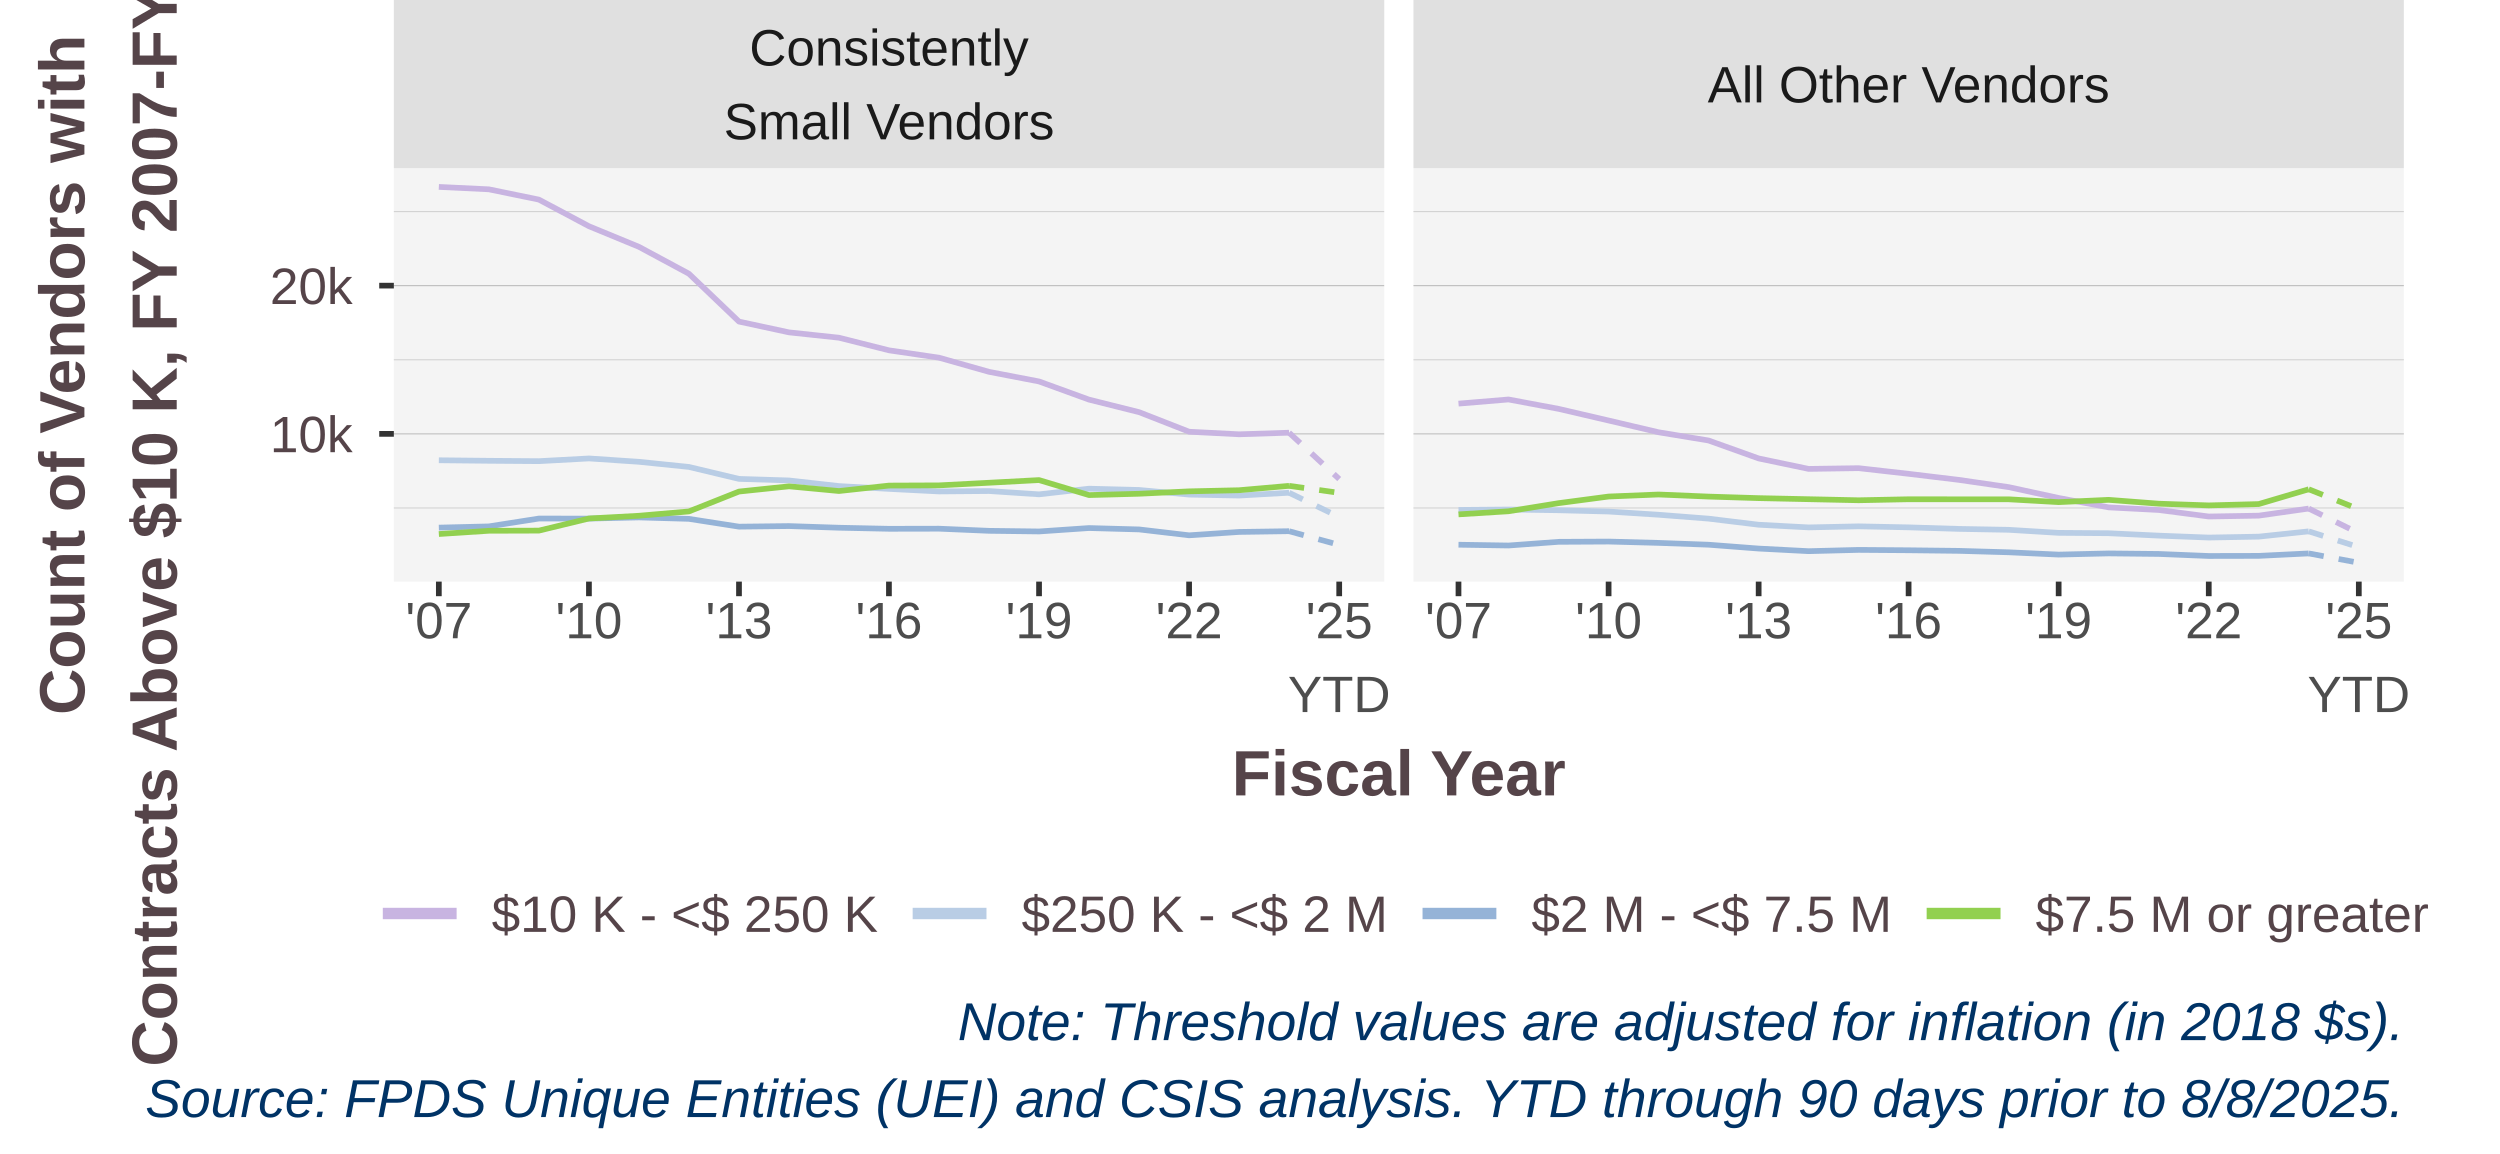
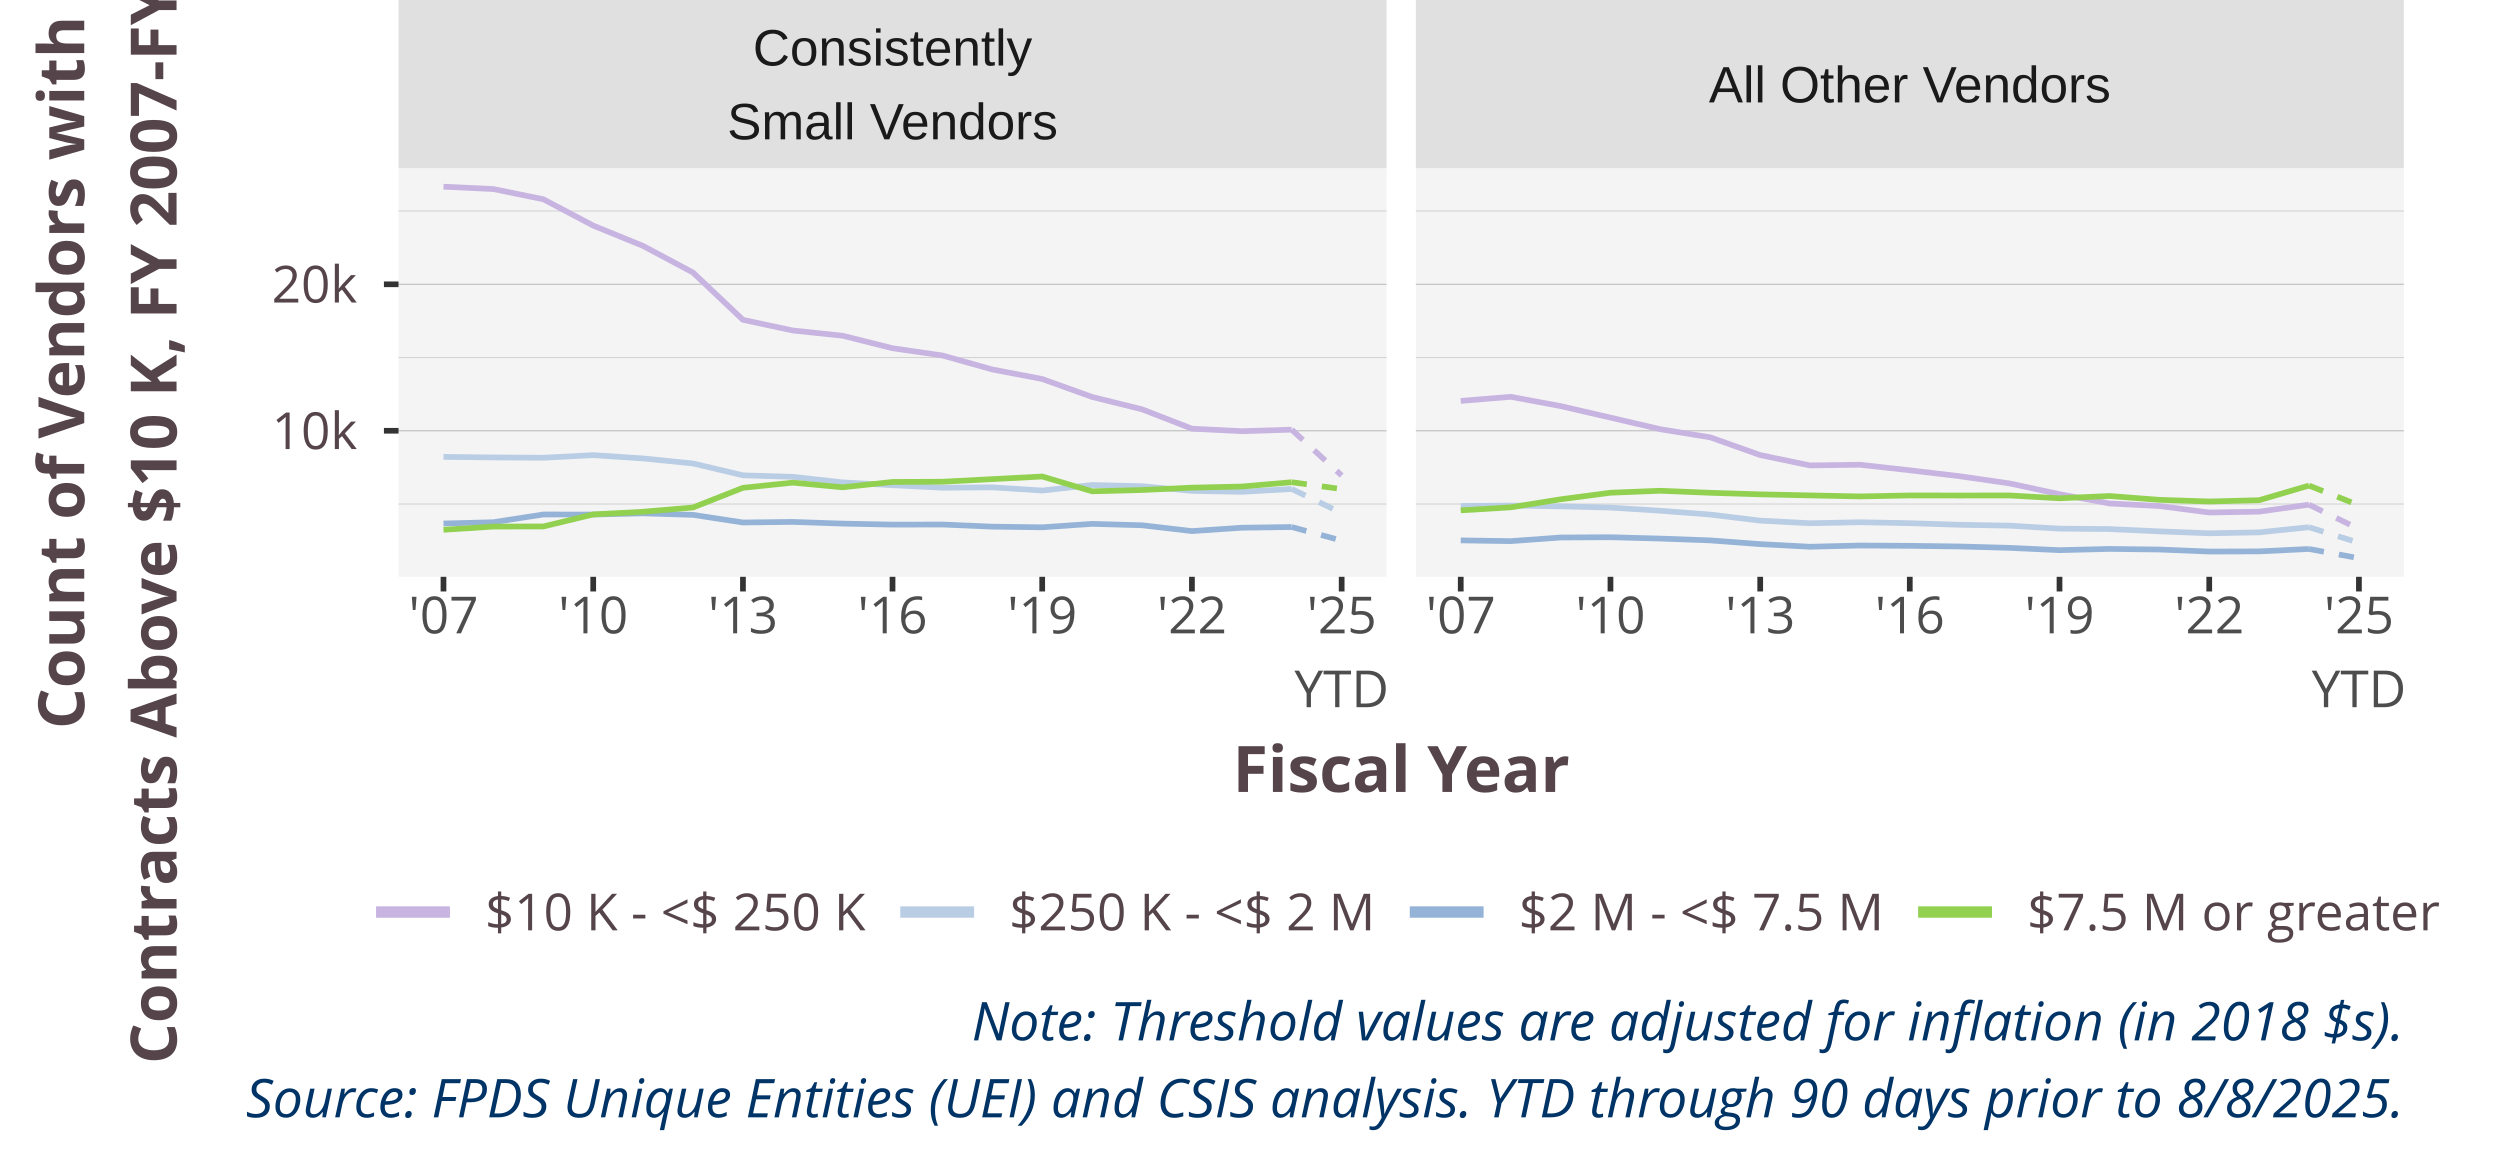
<svg xmlns="http://www.w3.org/2000/svg" class="svglite" width="468.00pt" height="216.00pt" viewBox="0 0 468.00 216.00">
  <defs>
    <style type="text/css">
    .svglite line, .svglite polyline, .svglite polygon, .svglite path, .svglite rect, .svglite circle {
      fill: none;
      stroke: #000000;
      stroke-linecap: round;
      stroke-linejoin: round;
      stroke-miterlimit: 10.00;
    }
    .svglite text {
      white-space: pre;
    }
  </style>
  </defs>
  <rect width="100%" height="100%" style="stroke: none; fill: #FFFFFF;" />
  <defs>
    <clipPath id="cpMC4wMHw0NjguMDB8MC4wMHwyMTYuMDA=">
      <rect x="0.00" y="0.00" width="468.00" height="216.00" />
    </clipPath>
  </defs>
  <g clip-path="url(#cpMC4wMHw0NjguMDB8MC4wMHwyMTYuMDA=)">
-     <rect x="0.00" y="0" width="468.00" height="216.00" style="stroke-width: 1.07; stroke: #FFFFFF; fill: #FFFFFF;" />
+     <rect x="0.00" y="-0" width="468.00" height="216.00" style="stroke-width: 1.07; stroke: #FFFFFF; fill: #FFFFFF;" />
  </g>
  <defs>
-     <clipPath id="cpNzMuNzN8MjU5LjEyfDMxLjQ4fDEwOC44Nw==">
-       <rect x="73.73" y="31.48" width="185.40" height="77.40" />
+     <clipPath id="cpNzQuNjF8MjU5LjU3fDMxLjQ4fDEwNy45OA==">
+       <rect x="74.61" y="31.48" width="184.95" height="76.50" />
    </clipPath>
  </defs>
-   <g clip-path="url(#cpNzMuNzN8MjU5LjEyfDMxLjQ4fDEwOC44Nw==)">
-     <rect x="73.73" y="31.48" width="185.40" height="77.40" style="stroke-width: 1.07; stroke: none; fill: #F4F4F4;" />
-     <polyline points="73.73,95.09 259.12,95.09 " style="stroke-width: 0.21; stroke: #D3D3D3; stroke-linecap: butt;" />
-     <polyline points="73.73,67.35 259.12,67.35 " style="stroke-width: 0.21; stroke: #D3D3D3; stroke-linecap: butt;" />
-     <polyline points="73.73,39.60 259.12,39.60 " style="stroke-width: 0.21; stroke: #D3D3D3; stroke-linecap: butt;" />
-     <polyline points="73.73,81.22 259.12,81.22 " style="stroke-width: 0.21; stroke: #BEBEBE; stroke-linecap: butt;" />
-     <polyline points="73.73,53.47 259.12,53.47 " style="stroke-width: 0.21; stroke: #BEBEBE; stroke-linecap: butt;" />
-     <polyline points="82.15,34.99 91.51,35.44 100.89,37.37 110.25,42.35 119.61,46.21 128.96,51.24 138.34,60.20 147.70,62.22 157.06,63.22 166.41,65.58 175.79,66.96 185.15,69.61 194.51,71.41 203.86,74.81 213.25,77.16 222.60,80.82 231.96,81.30 241.31,81.00 " style="stroke-width: 1.07; stroke: #C8B4E1; stroke-linecap: butt;" />
-     <polyline points="241.31,81.00 250.70,89.68 " style="stroke-width: 1.07; stroke: #C8B4E1; stroke-dasharray: 2.85,2.85; stroke-linecap: butt;" />
-     <polyline points="82.15,86.16 91.51,86.26 100.89,86.33 110.25,85.82 119.61,86.45 128.96,87.41 138.34,89.65 147.70,89.94 157.06,90.99 166.41,91.52 175.79,92.00 185.15,91.92 194.51,92.54 203.86,91.48 213.25,91.72 222.60,92.59 231.96,92.77 241.31,92.24 " style="stroke-width: 1.07; stroke: #B9CDE5; stroke-linecap: butt;" />
-     <polyline points="241.31,92.24 250.70,96.79 " style="stroke-width: 1.07; stroke: #B9CDE5; stroke-dasharray: 2.85,2.85; stroke-linecap: butt;" />
-     <polyline points="82.15,98.77 91.51,98.54 100.89,97.07 110.25,97.08 119.61,96.86 128.96,97.13 138.34,98.59 147.70,98.48 157.06,98.79 166.41,98.99 175.79,98.97 185.15,99.37 194.51,99.49 203.86,98.85 213.25,99.11 222.60,100.21 231.96,99.58 241.31,99.44 " style="stroke-width: 1.07; stroke: #95B3D7; stroke-linecap: butt;" />
-     <polyline points="241.31,99.44 250.70,102.01 " style="stroke-width: 1.07; stroke: #95B3D7; stroke-dasharray: 2.85,2.85; stroke-linecap: butt;" />
-     <polyline points="82.15,99.97 91.51,99.36 100.89,99.33 110.25,97.06 119.61,96.55 128.96,95.74 138.34,92.02 147.70,91.04 157.06,91.92 166.41,90.90 175.79,90.86 185.15,90.37 194.51,89.87 203.86,92.68 213.25,92.43 222.60,91.98 231.96,91.77 241.31,90.95 " style="stroke-width: 1.07; stroke: #92D050; stroke-linecap: butt;" />
-     <polyline points="241.31,90.95 250.70,92.26 " style="stroke-width: 1.07; stroke: #92D050; stroke-dasharray: 2.85,2.85; stroke-linecap: butt;" />
+   <g clip-path="url(#cpNzQuNjF8MjU5LjU3fDMxLjQ4fDEwNy45OA==)">
+     <rect x="74.61" y="31.48" width="184.95" height="76.50" style="stroke-width: 1.07; stroke: none; fill: #F4F4F4;" />
+     <polyline points="74.61,94.36 259.57,94.36 " style="stroke-width: 0.21; stroke: #D3D3D3; stroke-linecap: butt;" />
+     <polyline points="74.61,66.93 259.57,66.93 " style="stroke-width: 0.21; stroke: #D3D3D3; stroke-linecap: butt;" />
+     <polyline points="74.61,39.51 259.57,39.51 " style="stroke-width: 0.21; stroke: #D3D3D3; stroke-linecap: butt;" />
+     <polyline points="74.61,80.64 259.57,80.64 " style="stroke-width: 0.21; stroke: #BEBEBE; stroke-linecap: butt;" />
+     <polyline points="74.61,53.22 259.57,53.22 " style="stroke-width: 0.21; stroke: #BEBEBE; stroke-linecap: butt;" />
+     <polyline points="83.02,34.95 92.35,35.39 101.71,37.30 111.05,42.23 120.38,46.04 129.72,51.01 139.08,59.87 148.41,61.87 157.74,62.85 167.08,65.19 176.44,66.55 185.77,69.17 195.10,70.95 204.44,74.31 213.80,76.63 223.13,80.25 232.47,80.72 241.80,80.43 " style="stroke-width: 1.07; stroke: #C8B4E1; stroke-linecap: butt;" />
+     <polyline points="241.80,80.43 251.16,89.01 " style="stroke-width: 1.07; stroke: #C8B4E1; stroke-dasharray: 2.85,2.85; stroke-linecap: butt;" />
+     <polyline points="83.02,85.53 92.35,85.63 101.71,85.69 111.05,85.20 120.38,85.82 129.72,86.76 139.08,88.98 148.41,89.26 157.74,90.30 167.08,90.83 176.44,91.30 185.77,91.23 195.10,91.83 204.44,90.79 213.80,91.02 223.13,91.89 232.47,92.07 241.80,91.54 " style="stroke-width: 1.07; stroke: #B9CDE5; stroke-linecap: butt;" />
+     <polyline points="241.80,91.54 251.16,96.04 " style="stroke-width: 1.07; stroke: #B9CDE5; stroke-dasharray: 2.85,2.85; stroke-linecap: butt;" />
+     <polyline points="83.02,98.00 92.35,97.76 101.71,96.31 111.05,96.32 120.38,96.10 129.72,96.38 139.08,97.81 148.41,97.70 157.74,98.02 167.08,98.21 176.44,98.19 185.77,98.59 195.10,98.71 204.44,98.07 213.80,98.33 223.13,99.42 232.47,98.79 241.80,98.66 " style="stroke-width: 1.07; stroke: #95B3D7; stroke-linecap: butt;" />
+     <polyline points="241.80,98.66 251.16,101.20 " style="stroke-width: 1.07; stroke: #95B3D7; stroke-dasharray: 2.85,2.85; stroke-linecap: butt;" />
+     <polyline points="83.02,99.18 92.35,98.57 101.71,98.55 111.05,96.30 120.38,95.80 129.72,95.00 139.08,91.32 148.41,90.35 157.74,91.22 167.08,90.22 176.44,90.18 185.77,89.69 195.10,89.20 204.44,91.97 213.80,91.73 223.13,91.29 232.47,91.08 241.80,90.27 " style="stroke-width: 1.07; stroke: #92D050; stroke-linecap: butt;" />
+     <polyline points="241.80,90.27 251.16,91.56 " style="stroke-width: 1.07; stroke: #92D050; stroke-dasharray: 2.85,2.85; stroke-linecap: butt;" />
  </g>
  <g clip-path="url(#cpMC4wMHw0NjguMDB8MC4wMHwyMTYuMDA=)">
</g>
  <defs>
-     <clipPath id="cpMjY0LjYwfDQ1MC4wMHwzMS40OHwxMDguODc=">
-       <rect x="264.60" y="31.48" width="185.40" height="77.40" />
+     <clipPath id="cpMjY1LjA1fDQ1MC4wMHwzMS40OHwxMDcuOTg=">
+       <rect x="265.05" y="31.48" width="184.95" height="76.50" />
    </clipPath>
  </defs>
-   <g clip-path="url(#cpMjY0LjYwfDQ1MC4wMHwzMS40OHwxMDguODc=)">
-     <rect x="264.60" y="31.48" width="185.40" height="77.40" style="stroke-width: 1.07; stroke: none; fill: #F4F4F4;" />
-     <polyline points="264.60,95.09 450.00,95.09 " style="stroke-width: 0.21; stroke: #D3D3D3; stroke-linecap: butt;" />
-     <polyline points="264.60,67.35 450.00,67.35 " style="stroke-width: 0.21; stroke: #D3D3D3; stroke-linecap: butt;" />
-     <polyline points="264.60,39.60 450.00,39.60 " style="stroke-width: 0.21; stroke: #D3D3D3; stroke-linecap: butt;" />
-     <polyline points="264.60,81.22 450.00,81.22 " style="stroke-width: 0.21; stroke: #BEBEBE; stroke-linecap: butt;" />
-     <polyline points="264.60,53.47 450.00,53.47 " style="stroke-width: 0.21; stroke: #BEBEBE; stroke-linecap: butt;" />
-     <polyline points="273.03,75.56 282.39,74.78 291.77,76.54 301.13,78.72 310.48,80.92 319.84,82.46 329.22,85.82 338.58,87.78 347.93,87.64 357.29,88.70 366.67,89.83 376.03,91.19 385.38,93.22 394.74,94.98 404.12,95.47 413.48,96.69 422.83,96.53 432.19,95.20 " style="stroke-width: 1.07; stroke: #C8B4E1; stroke-linecap: butt;" />
-     <polyline points="432.19,95.20 441.57,99.82 " style="stroke-width: 1.07; stroke: #C8B4E1; stroke-dasharray: 2.85,2.85; stroke-linecap: butt;" />
-     <polyline points="273.03,95.46 282.39,95.38 291.77,95.52 301.13,95.76 310.48,96.36 319.84,97.09 329.22,98.23 338.58,98.73 347.93,98.53 357.29,98.72 366.67,99.01 376.03,99.18 385.38,99.75 394.74,99.82 404.12,100.27 413.48,100.63 422.83,100.46 432.19,99.47 " style="stroke-width: 1.07; stroke: #B9CDE5; stroke-linecap: butt;" />
-     <polyline points="432.19,99.47 441.57,102.43 " style="stroke-width: 1.07; stroke: #B9CDE5; stroke-dasharray: 2.85,2.85; stroke-linecap: butt;" />
-     <polyline points="273.03,101.97 282.39,102.12 291.77,101.43 301.13,101.38 310.48,101.63 319.84,101.97 329.22,102.69 338.58,103.18 347.93,102.94 357.29,103.01 366.67,103.12 376.03,103.39 385.38,103.82 394.74,103.60 404.12,103.70 413.48,104.08 422.83,104.06 432.19,103.60 " style="stroke-width: 1.07; stroke: #95B3D7; stroke-linecap: butt;" />
-     <polyline points="432.19,103.60 441.57,105.35 " style="stroke-width: 1.07; stroke: #95B3D7; stroke-dasharray: 2.85,2.85; stroke-linecap: butt;" />
-     <polyline points="273.03,96.29 282.39,95.71 291.77,94.19 301.13,92.95 310.48,92.57 319.84,92.96 329.22,93.25 338.58,93.45 347.93,93.65 357.29,93.46 366.67,93.47 376.03,93.47 385.38,94.00 394.74,93.57 404.12,94.29 413.48,94.61 422.83,94.36 432.19,91.59 " style="stroke-width: 1.07; stroke: #92D050; stroke-linecap: butt;" />
-     <polyline points="432.19,91.59 441.57,95.33 " style="stroke-width: 1.07; stroke: #92D050; stroke-dasharray: 2.85,2.85; stroke-linecap: butt;" />
+   <g clip-path="url(#cpMjY1LjA1fDQ1MC4wMHwzMS40OHwxMDcuOTg=)">
+     <rect x="265.05" y="31.48" width="184.95" height="76.50" style="stroke-width: 1.07; stroke: none; fill: #F4F4F4;" />
+     <polyline points="265.05,94.36 450.00,94.36 " style="stroke-width: 0.21; stroke: #D3D3D3; stroke-linecap: butt;" />
+     <polyline points="265.05,66.93 450.00,66.93 " style="stroke-width: 0.21; stroke: #D3D3D3; stroke-linecap: butt;" />
+     <polyline points="265.05,39.51 450.00,39.51 " style="stroke-width: 0.21; stroke: #D3D3D3; stroke-linecap: butt;" />
+     <polyline points="265.05,80.64 450.00,80.64 " style="stroke-width: 0.21; stroke: #BEBEBE; stroke-linecap: butt;" />
+     <polyline points="265.05,53.22 450.00,53.22 " style="stroke-width: 0.21; stroke: #BEBEBE; stroke-linecap: butt;" />
+     <polyline points="273.45,75.05 282.79,74.28 292.15,76.02 301.48,78.18 310.81,80.35 320.15,81.87 329.51,85.19 338.84,87.13 348.18,87.00 357.51,88.04 366.87,89.15 376.20,90.50 385.54,92.51 394.87,94.25 404.23,94.73 413.57,95.94 422.90,95.78 432.23,94.47 " style="stroke-width: 1.07; stroke: #C8B4E1; stroke-linecap: butt;" />
+     <polyline points="432.23,94.47 441.59,99.03 " style="stroke-width: 1.07; stroke: #C8B4E1; stroke-dasharray: 2.85,2.85; stroke-linecap: butt;" />
+     <polyline points="273.45,94.72 282.79,94.64 292.15,94.79 301.48,95.02 310.81,95.61 320.15,96.33 329.51,97.46 338.84,97.95 348.18,97.76 357.51,97.94 366.87,98.24 376.20,98.40 385.54,98.96 394.87,99.04 404.23,99.47 413.57,99.83 422.90,99.66 432.23,98.69 " style="stroke-width: 1.07; stroke: #B9CDE5; stroke-linecap: butt;" />
+     <polyline points="432.23,98.69 441.59,101.61 " style="stroke-width: 1.07; stroke: #B9CDE5; stroke-dasharray: 2.85,2.85; stroke-linecap: butt;" />
+     <polyline points="273.45,101.16 282.79,101.30 292.15,100.62 301.48,100.57 310.81,100.82 320.15,101.16 329.51,101.86 338.84,102.35 348.18,102.12 357.51,102.18 366.87,102.30 376.20,102.56 385.54,102.99 394.87,102.76 404.23,102.87 413.57,103.25 422.90,103.22 432.23,102.77 " style="stroke-width: 1.07; stroke: #95B3D7; stroke-linecap: butt;" />
+     <polyline points="432.23,102.77 441.59,104.50 " style="stroke-width: 1.07; stroke: #95B3D7; stroke-dasharray: 2.85,2.85; stroke-linecap: butt;" />
+     <polyline points="273.45,95.54 282.79,94.97 292.15,93.47 301.48,92.24 310.81,91.87 320.15,92.25 329.51,92.54 338.84,92.74 348.18,92.93 357.51,92.75 366.87,92.76 376.20,92.75 385.54,93.28 394.87,92.85 404.23,93.57 413.57,93.88 422.90,93.64 432.23,90.90 " style="stroke-width: 1.07; stroke: #92D050; stroke-linecap: butt;" />
+     <polyline points="432.23,90.90 441.59,94.59 " style="stroke-width: 1.07; stroke: #92D050; stroke-dasharray: 2.85,2.85; stroke-linecap: butt;" />
  </g>
  <g clip-path="url(#cpMC4wMHw0NjguMDB8MC4wMHwyMTYuMDA=)">
</g>
  <defs>
-     <clipPath id="cpNzMuNzN8MjU5LjEyfDAuMDB8MzEuNDg=">
-       <rect x="73.73" y="0.00" width="185.40" height="31.48" />
+     <clipPath id="cpNzQuNjF8MjU5LjU3fDAuMDB8MzEuNDg=">
+       <rect x="74.61" y="0.00" width="184.95" height="31.48" />
    </clipPath>
  </defs>
-   <g clip-path="url(#cpNzMuNzN8MjU5LjEyfDAuMDB8MzEuNDg=)">
-     <rect x="73.73" y="-0" width="185.40" height="31.48" style="stroke-width: 1.07; stroke: none; fill: #E0E0E0;" />
-     <text x="166.43" y="12.26" text-anchor="middle" style="font-size: 9.60px;fill: #1A1A1A; font-family: &quot;Arial&quot;;" textLength="52.24px" lengthAdjust="spacingAndGlyphs">Consistently</text>
-     <text x="166.43" y="26.08" text-anchor="middle" style="font-size: 9.60px;fill: #1A1A1A; font-family: &quot;Arial&quot;;" textLength="64.50px" lengthAdjust="spacingAndGlyphs"> Small Vendors</text>
+   <g clip-path="url(#cpNzQuNjF8MjU5LjU3fDAuMDB8MzEuNDg=)">
+     <rect x="74.61" y="-0" width="184.95" height="31.48" style="stroke-width: 1.07; stroke: none; fill: #E0E0E0;" />
+     <text x="167.09" y="12.26" text-anchor="middle" style="font-size: 9.60px;fill: #1A1A1A; font-family: &quot;Arial&quot;;" textLength="52.24px" lengthAdjust="spacingAndGlyphs">Consistently</text>
+     <text x="167.09" y="26.08" text-anchor="middle" style="font-size: 9.60px;fill: #1A1A1A; font-family: &quot;Arial&quot;;" textLength="64.50px" lengthAdjust="spacingAndGlyphs"> Small Vendors</text>
  </g>
  <g clip-path="url(#cpMC4wMHw0NjguMDB8MC4wMHwyMTYuMDA=)">
</g>
  <defs>
-     <clipPath id="cpMjY0LjYwfDQ1MC4wMHwwLjAwfDMxLjQ4">
-       <rect x="264.60" y="0.00" width="185.40" height="31.48" />
+     <clipPath id="cpMjY1LjA1fDQ1MC4wMHwwLjAwfDMxLjQ4">
+       <rect x="265.05" y="0.00" width="184.95" height="31.48" />
    </clipPath>
  </defs>
-   <g clip-path="url(#cpMjY0LjYwfDQ1MC4wMHwwLjAwfDMxLjQ4)">
-     <rect x="264.60" y="-0" width="185.40" height="31.48" style="stroke-width: 1.07; stroke: none; fill: #E0E0E0;" />
-     <text x="357.30" y="19.17" text-anchor="middle" style="font-size: 9.60px;fill: #1A1A1A; font-family: &quot;Arial&quot;;" textLength="75.17px" lengthAdjust="spacingAndGlyphs">All Other Vendors</text>
+   <g clip-path="url(#cpMjY1LjA1fDQ1MC4wMHwwLjAwfDMxLjQ4)">
+     <rect x="265.05" y="-0" width="184.95" height="31.48" style="stroke-width: 1.07; stroke: none; fill: #E0E0E0;" />
+     <text x="357.52" y="19.17" text-anchor="middle" style="font-size: 9.60px;fill: #1A1A1A; font-family: &quot;Arial&quot;;" textLength="75.17px" lengthAdjust="spacingAndGlyphs">All Other Vendors</text>
  </g>
  <g clip-path="url(#cpMC4wMHw0NjguMDB8MC4wMHwyMTYuMDA=)">
-     <polyline points="82.15,111.61 82.15,108.87 " style="stroke-width: 1.07; stroke: #333333; stroke-linecap: butt;" />
-     <polyline points="110.25,111.61 110.25,108.87 " style="stroke-width: 1.07; stroke: #333333; stroke-linecap: butt;" />
-     <polyline points="138.34,111.61 138.34,108.87 " style="stroke-width: 1.07; stroke: #333333; stroke-linecap: butt;" />
-     <polyline points="166.41,111.61 166.41,108.87 " style="stroke-width: 1.07; stroke: #333333; stroke-linecap: butt;" />
-     <polyline points="194.51,111.61 194.51,108.87 " style="stroke-width: 1.07; stroke: #333333; stroke-linecap: butt;" />
-     <polyline points="222.60,111.61 222.60,108.87 " style="stroke-width: 1.07; stroke: #333333; stroke-linecap: butt;" />
-     <polyline points="250.70,111.61 250.70,108.87 " style="stroke-width: 1.07; stroke: #333333; stroke-linecap: butt;" />
-     <text x="82.15" y="119.48" text-anchor="middle" style="font-size: 9.60px;fill: #4D4D4D; font-family: &quot;Arial&quot;;" textLength="12.50px" lengthAdjust="spacingAndGlyphs">'07</text>
-     <text x="110.25" y="119.48" text-anchor="middle" style="font-size: 9.60px;fill: #4D4D4D; font-family: &quot;Arial&quot;;" textLength="12.50px" lengthAdjust="spacingAndGlyphs">'10</text>
-     <text x="138.34" y="119.48" text-anchor="middle" style="font-size: 9.60px;fill: #4D4D4D; font-family: &quot;Arial&quot;;" textLength="12.50px" lengthAdjust="spacingAndGlyphs">'13</text>
-     <text x="166.41" y="119.48" text-anchor="middle" style="font-size: 9.60px;fill: #4D4D4D; font-family: &quot;Arial&quot;;" textLength="12.50px" lengthAdjust="spacingAndGlyphs">'16</text>
-     <text x="194.51" y="119.48" text-anchor="middle" style="font-size: 9.60px;fill: #4D4D4D; font-family: &quot;Arial&quot;;" textLength="12.50px" lengthAdjust="spacingAndGlyphs">'19</text>
-     <text x="222.60" y="119.48" text-anchor="middle" style="font-size: 9.60px;fill: #4D4D4D; font-family: &quot;Arial&quot;;" textLength="12.50px" lengthAdjust="spacingAndGlyphs">'22</text>
-     <text x="250.70" y="119.48" text-anchor="middle" style="font-size: 9.60px;fill: #4D4D4D; font-family: &quot;Arial&quot;;" textLength="12.50px" lengthAdjust="spacingAndGlyphs">'25</text>
-     <text x="250.70" y="133.30" text-anchor="middle" style="font-size: 9.60px;fill: #4D4D4D; font-family: &quot;Arial&quot;;" textLength="19.18px" lengthAdjust="spacingAndGlyphs">YTD</text>
-     <polyline points="273.03,111.61 273.03,108.87 " style="stroke-width: 1.07; stroke: #333333; stroke-linecap: butt;" />
-     <polyline points="301.13,111.61 301.13,108.87 " style="stroke-width: 1.07; stroke: #333333; stroke-linecap: butt;" />
-     <polyline points="329.22,111.61 329.22,108.87 " style="stroke-width: 1.07; stroke: #333333; stroke-linecap: butt;" />
-     <polyline points="357.29,111.61 357.29,108.87 " style="stroke-width: 1.07; stroke: #333333; stroke-linecap: butt;" />
-     <polyline points="385.38,111.61 385.38,108.87 " style="stroke-width: 1.07; stroke: #333333; stroke-linecap: butt;" />
-     <polyline points="413.48,111.61 413.48,108.87 " style="stroke-width: 1.07; stroke: #333333; stroke-linecap: butt;" />
-     <polyline points="441.57,111.61 441.57,108.87 " style="stroke-width: 1.07; stroke: #333333; stroke-linecap: butt;" />
-     <text x="273.03" y="119.48" text-anchor="middle" style="font-size: 9.60px;fill: #4D4D4D; font-family: &quot;Arial&quot;;" textLength="12.50px" lengthAdjust="spacingAndGlyphs">'07</text>
-     <text x="301.13" y="119.48" text-anchor="middle" style="font-size: 9.60px;fill: #4D4D4D; font-family: &quot;Arial&quot;;" textLength="12.50px" lengthAdjust="spacingAndGlyphs">'10</text>
-     <text x="329.22" y="119.48" text-anchor="middle" style="font-size: 9.60px;fill: #4D4D4D; font-family: &quot;Arial&quot;;" textLength="12.50px" lengthAdjust="spacingAndGlyphs">'13</text>
-     <text x="357.29" y="119.48" text-anchor="middle" style="font-size: 9.60px;fill: #4D4D4D; font-family: &quot;Arial&quot;;" textLength="12.50px" lengthAdjust="spacingAndGlyphs">'16</text>
-     <text x="385.38" y="119.48" text-anchor="middle" style="font-size: 9.60px;fill: #4D4D4D; font-family: &quot;Arial&quot;;" textLength="12.50px" lengthAdjust="spacingAndGlyphs">'19</text>
-     <text x="413.48" y="119.48" text-anchor="middle" style="font-size: 9.60px;fill: #4D4D4D; font-family: &quot;Arial&quot;;" textLength="12.50px" lengthAdjust="spacingAndGlyphs">'22</text>
-     <text x="441.57" y="119.48" text-anchor="middle" style="font-size: 9.60px;fill: #4D4D4D; font-family: &quot;Arial&quot;;" textLength="12.50px" lengthAdjust="spacingAndGlyphs">'25</text>
-     <text x="441.57" y="133.30" text-anchor="middle" style="font-size: 9.60px;fill: #4D4D4D; font-family: &quot;Arial&quot;;" textLength="19.18px" lengthAdjust="spacingAndGlyphs">YTD</text>
-     <text x="66.01" y="84.65" text-anchor="end" style="font-size: 9.60px;fill: #554449; font-family: &quot;Arial&quot;;" textLength="15.47px" lengthAdjust="spacingAndGlyphs">10k</text>
-     <text x="66.01" y="56.91" text-anchor="end" style="font-size: 9.60px;fill: #554449; font-family: &quot;Arial&quot;;" textLength="15.47px" lengthAdjust="spacingAndGlyphs">20k</text>
-     <polyline points="70.99,81.22 73.73,81.22 " style="stroke-width: 1.07; stroke: #333333; stroke-linecap: butt;" />
-     <polyline points="70.99,53.47 73.73,53.47 " style="stroke-width: 1.07; stroke: #333333; stroke-linecap: butt;" />
-     <text x="261.86" y="148.90" text-anchor="middle" style="font-size: 12.00px; font-weight: bold;fill: #554449; font-family: &quot;Arial&quot;;" textLength="62.50px" lengthAdjust="spacingAndGlyphs">Fiscal Year</text>
-     <text transform="translate(15.80,70.17) rotate(-90)" text-anchor="middle" style="font-size: 12.00px; font-weight: bold;fill: #554449; font-family: &quot;Arial&quot;;" textLength="127.33px" lengthAdjust="spacingAndGlyphs">Count of Vendors with</text>
-     <text transform="translate(33.08,70.17) rotate(-90)" text-anchor="middle" style="font-size: 12.00px; font-weight: bold;fill: #554449; font-family: &quot;Arial&quot;;" textLength="259.03px" lengthAdjust="spacingAndGlyphs">Contracts Above $10 K, FY 2007-FY 2025 YTD</text>
-     <rect x="67.10" y="162.37" width="389.53" height="17.28" style="stroke-width: 1.07; stroke: none; fill: #FFFFFF;" />
-     <rect x="69.93" y="162.37" width="17.28" height="17.28" style="stroke-width: 1.07; stroke: none; fill: #FFFFFF;" />
-     <line x1="71.66" y1="171.01" x2="85.48" y2="171.01" style="stroke-width: 2.13; stroke: #C8B4E1; stroke-linecap: butt;" />
-     <rect x="169.12" y="162.37" width="17.28" height="17.28" style="stroke-width: 1.07; stroke: none; fill: #FFFFFF;" />
-     <line x1="170.85" y1="171.01" x2="184.67" y2="171.01" style="stroke-width: 2.13; stroke: #B9CDE5; stroke-linecap: butt;" />
-     <rect x="264.57" y="162.37" width="17.28" height="17.28" style="stroke-width: 1.07; stroke: none; fill: #FFFFFF;" />
-     <line x1="266.30" y1="171.01" x2="280.12" y2="171.01" style="stroke-width: 2.13; stroke: #95B3D7; stroke-linecap: butt;" />
-     <rect x="358.95" y="162.37" width="17.28" height="17.28" style="stroke-width: 1.07; stroke: none; fill: #FFFFFF;" />
-     <line x1="360.67" y1="171.01" x2="374.50" y2="171.01" style="stroke-width: 2.13; stroke: #92D050; stroke-linecap: butt;" />
-     <text x="92.04" y="174.45" style="font-size: 9.60px;fill: #554449; font-family: &quot;Arial&quot;;" textLength="72.25px" lengthAdjust="spacingAndGlyphs">$10 K - &lt;$ 250 K</text>
-     <text x="191.23" y="174.45" style="font-size: 9.60px;fill: #554449; font-family: &quot;Arial&quot;;" textLength="68.52px" lengthAdjust="spacingAndGlyphs">$250 K - &lt;$ 2 M</text>
-     <text x="286.68" y="174.45" style="font-size: 9.60px;fill: #554449; font-family: &quot;Arial&quot;;" textLength="67.44px" lengthAdjust="spacingAndGlyphs">$2 M - &lt;$ 7.5 M</text>
-     <text x="381.05" y="174.45" style="font-size: 9.60px;fill: #554449; font-family: &quot;Arial&quot;;" textLength="73.58px" lengthAdjust="spacingAndGlyphs">$7.5 M or greater</text>
-     <text x="450.00" y="194.72" text-anchor="end" style="font-size: 10.00px; font-style: italic;fill: #003366; font-family: &quot;Arial&quot;;" textLength="270.89px" lengthAdjust="spacingAndGlyphs">Note: Threshold values are adjusted for inflation (in 2018 $s).</text>
-     <text x="450.00" y="209.12" text-anchor="end" style="font-size: 10.00px; font-style: italic;fill: #003366; font-family: &quot;Arial&quot;;" textLength="423.00px" lengthAdjust="spacingAndGlyphs">Source: FPDS Unique Entities (UEI) and CSIS analysis. YTD through 90 days prior to 8/8/2025.</text>
+     <polyline points="83.02,110.72 83.02,107.98 " style="stroke-width: 1.07; stroke: #333333; stroke-linecap: butt;" />
+     <polyline points="111.05,110.72 111.05,107.98 " style="stroke-width: 1.07; stroke: #333333; stroke-linecap: butt;" />
+     <polyline points="139.08,110.72 139.08,107.98 " style="stroke-width: 1.07; stroke: #333333; stroke-linecap: butt;" />
+     <polyline points="167.08,110.72 167.08,107.98 " style="stroke-width: 1.07; stroke: #333333; stroke-linecap: butt;" />
+     <polyline points="195.10,110.72 195.10,107.98 " style="stroke-width: 1.07; stroke: #333333; stroke-linecap: butt;" />
+     <polyline points="223.13,110.72 223.13,107.98 " style="stroke-width: 1.07; stroke: #333333; stroke-linecap: butt;" />
+     <polyline points="251.16,110.72 251.16,107.98 " style="stroke-width: 1.07; stroke: #333333; stroke-linecap: butt;" />
+     <text x="83.02" y="118.56" text-anchor="middle" style="font-size: 9.60px;fill: #4D4D4D; font-family: &quot;Open Sans&quot;;" textLength="13.08px" lengthAdjust="spacingAndGlyphs">'07</text>
+     <text x="111.05" y="118.56" text-anchor="middle" style="font-size: 9.60px;fill: #4D4D4D; font-family: &quot;Open Sans&quot;;" textLength="13.08px" lengthAdjust="spacingAndGlyphs">'10</text>
+     <text x="139.08" y="118.56" text-anchor="middle" style="font-size: 9.60px;fill: #4D4D4D; font-family: &quot;Open Sans&quot;;" textLength="13.08px" lengthAdjust="spacingAndGlyphs">'13</text>
+     <text x="167.08" y="118.56" text-anchor="middle" style="font-size: 9.60px;fill: #4D4D4D; font-family: &quot;Open Sans&quot;;" textLength="13.08px" lengthAdjust="spacingAndGlyphs">'16</text>
+     <text x="195.10" y="118.56" text-anchor="middle" style="font-size: 9.60px;fill: #4D4D4D; font-family: &quot;Open Sans&quot;;" textLength="13.08px" lengthAdjust="spacingAndGlyphs">'19</text>
+     <text x="223.13" y="118.56" text-anchor="middle" style="font-size: 9.60px;fill: #4D4D4D; font-family: &quot;Open Sans&quot;;" textLength="13.08px" lengthAdjust="spacingAndGlyphs">'22</text>
+     <text x="251.16" y="118.56" text-anchor="middle" style="font-size: 9.60px;fill: #4D4D4D; font-family: &quot;Open Sans&quot;;" textLength="13.08px" lengthAdjust="spacingAndGlyphs">'25</text>
+     <text x="251.16" y="132.39" text-anchor="middle" style="font-size: 9.60px;fill: #4D4D4D; font-family: &quot;Open Sans&quot;;" textLength="17.60px" lengthAdjust="spacingAndGlyphs">YTD</text>
+     <polyline points="273.45,110.72 273.45,107.98 " style="stroke-width: 1.07; stroke: #333333; stroke-linecap: butt;" />
+     <polyline points="301.48,110.72 301.48,107.98 " style="stroke-width: 1.07; stroke: #333333; stroke-linecap: butt;" />
+     <polyline points="329.51,110.72 329.51,107.98 " style="stroke-width: 1.07; stroke: #333333; stroke-linecap: butt;" />
+     <polyline points="357.51,110.72 357.51,107.98 " style="stroke-width: 1.07; stroke: #333333; stroke-linecap: butt;" />
+     <polyline points="385.54,110.72 385.54,107.98 " style="stroke-width: 1.07; stroke: #333333; stroke-linecap: butt;" />
+     <polyline points="413.57,110.72 413.57,107.98 " style="stroke-width: 1.07; stroke: #333333; stroke-linecap: butt;" />
+     <polyline points="441.59,110.72 441.59,107.98 " style="stroke-width: 1.07; stroke: #333333; stroke-linecap: butt;" />
+     <text x="273.45" y="118.56" text-anchor="middle" style="font-size: 9.60px;fill: #4D4D4D; font-family: &quot;Open Sans&quot;;" textLength="13.08px" lengthAdjust="spacingAndGlyphs">'07</text>
+     <text x="301.48" y="118.56" text-anchor="middle" style="font-size: 9.60px;fill: #4D4D4D; font-family: &quot;Open Sans&quot;;" textLength="13.08px" lengthAdjust="spacingAndGlyphs">'10</text>
+     <text x="329.51" y="118.56" text-anchor="middle" style="font-size: 9.60px;fill: #4D4D4D; font-family: &quot;Open Sans&quot;;" textLength="13.08px" lengthAdjust="spacingAndGlyphs">'13</text>
+     <text x="357.51" y="118.56" text-anchor="middle" style="font-size: 9.60px;fill: #4D4D4D; font-family: &quot;Open Sans&quot;;" textLength="13.08px" lengthAdjust="spacingAndGlyphs">'16</text>
+     <text x="385.54" y="118.56" text-anchor="middle" style="font-size: 9.60px;fill: #4D4D4D; font-family: &quot;Open Sans&quot;;" textLength="13.08px" lengthAdjust="spacingAndGlyphs">'19</text>
+     <text x="413.57" y="118.56" text-anchor="middle" style="font-size: 9.60px;fill: #4D4D4D; font-family: &quot;Open Sans&quot;;" textLength="13.08px" lengthAdjust="spacingAndGlyphs">'22</text>
+     <text x="441.59" y="118.56" text-anchor="middle" style="font-size: 9.60px;fill: #4D4D4D; font-family: &quot;Open Sans&quot;;" textLength="13.08px" lengthAdjust="spacingAndGlyphs">'25</text>
+     <text x="441.59" y="132.39" text-anchor="middle" style="font-size: 9.60px;fill: #4D4D4D; font-family: &quot;Open Sans&quot;;" textLength="17.60px" lengthAdjust="spacingAndGlyphs">YTD</text>
+     <text x="66.89" y="84.07" text-anchor="end" style="font-size: 9.60px;fill: #554449; font-family: &quot;Open Sans&quot;;" textLength="16.01px" lengthAdjust="spacingAndGlyphs">10k</text>
+     <text x="66.89" y="56.64" text-anchor="end" style="font-size: 9.60px;fill: #554449; font-family: &quot;Open Sans&quot;;" textLength="16.01px" lengthAdjust="spacingAndGlyphs">20k</text>
+     <polyline points="71.87,80.64 74.61,80.64 " style="stroke-width: 1.07; stroke: #333333; stroke-linecap: butt;" />
+     <polyline points="71.87,53.22 74.61,53.22 " style="stroke-width: 1.07; stroke: #333333; stroke-linecap: butt;" />
+     <text x="262.31" y="148.25" text-anchor="middle" style="font-size: 12.00px; font-weight: bold;fill: #554449; font-family: &quot;Open Sans&quot;;" textLength="63.71px" lengthAdjust="spacingAndGlyphs">Fiscal Year</text>
+     <text transform="translate(15.77,69.73) rotate(-90)" text-anchor="middle" style="font-size: 12.00px; font-weight: bold;fill: #554449; font-family: &quot;Open Sans&quot;;" textLength="133.77px" lengthAdjust="spacingAndGlyphs">Count of Vendors with</text>
+     <text transform="translate(33.05,69.73) rotate(-90)" text-anchor="middle" style="font-size: 12.00px; font-weight: bold;fill: #554449; font-family: &quot;Open Sans&quot;;" textLength="259.48px" lengthAdjust="spacingAndGlyphs">Contracts Above $10 K, FY 2007-FY 2025 YTD</text>
+     <rect x="65.84" y="162.09" width="392.93" height="17.28" style="stroke-width: 1.07; stroke: none; fill: #FFFFFF;" />
+     <rect x="68.68" y="162.09" width="17.28" height="17.28" style="stroke-width: 1.07; stroke: none; fill: #FFFFFF;" />
+     <line x1="70.40" y1="170.73" x2="84.23" y2="170.73" style="stroke-width: 2.13; stroke: #C8B4E1; stroke-linecap: butt;" />
+     <rect x="166.80" y="162.09" width="17.28" height="17.28" style="stroke-width: 1.07; stroke: none; fill: #FFFFFF;" />
+     <line x1="168.53" y1="170.73" x2="182.35" y2="170.73" style="stroke-width: 2.13; stroke: #B9CDE5; stroke-linecap: butt;" />
+     <rect x="262.18" y="162.09" width="17.28" height="17.28" style="stroke-width: 1.07; stroke: none; fill: #FFFFFF;" />
+     <line x1="263.91" y1="170.73" x2="277.73" y2="170.73" style="stroke-width: 2.13; stroke: #95B3D7; stroke-linecap: butt;" />
+     <rect x="357.35" y="162.09" width="17.28" height="17.28" style="stroke-width: 1.07; stroke: none; fill: #FFFFFF;" />
+     <line x1="359.08" y1="170.73" x2="372.90" y2="170.73" style="stroke-width: 2.13; stroke: #92D050; stroke-linecap: butt;" />
+     <text x="90.78" y="174.16" style="font-size: 9.60px;fill: #554449; font-family: &quot;Open Sans&quot;;" textLength="71.19px" lengthAdjust="spacingAndGlyphs">$10 K - &lt;$ 250 K</text>
+     <text x="188.90" y="174.16" style="font-size: 9.60px;fill: #554449; font-family: &quot;Open Sans&quot;;" textLength="68.45px" lengthAdjust="spacingAndGlyphs">$250 K - &lt;$ 2 M</text>
+     <text x="284.29" y="174.16" style="font-size: 9.60px;fill: #554449; font-family: &quot;Open Sans&quot;;" textLength="68.23px" lengthAdjust="spacingAndGlyphs">$2 M - &lt;$ 7.5 M</text>
+     <text x="379.46" y="174.16" style="font-size: 9.60px;fill: #554449; font-family: &quot;Open Sans&quot;;" textLength="77.32px" lengthAdjust="spacingAndGlyphs">$7.5 M or greater</text>
+     <text x="450.00" y="194.76" text-anchor="end" style="font-size: 10.00px; font-style: italic;fill: #003366; font-family: &quot;Open Sans&quot;;" textLength="268.89px" lengthAdjust="spacingAndGlyphs">Note: Threshold values are adjusted for inflation (in 2018 $s).</text>
+     <text x="450.00" y="209.16" text-anchor="end" style="font-size: 10.00px; font-style: italic;fill: #003366; font-family: &quot;Open Sans&quot;;" textLength="405.27px" lengthAdjust="spacingAndGlyphs">Source: FPDS Unique Entities (UEI) and CSIS analysis. YTD through 90 days prior to 8/8/2025.</text>
  </g>
</svg>
